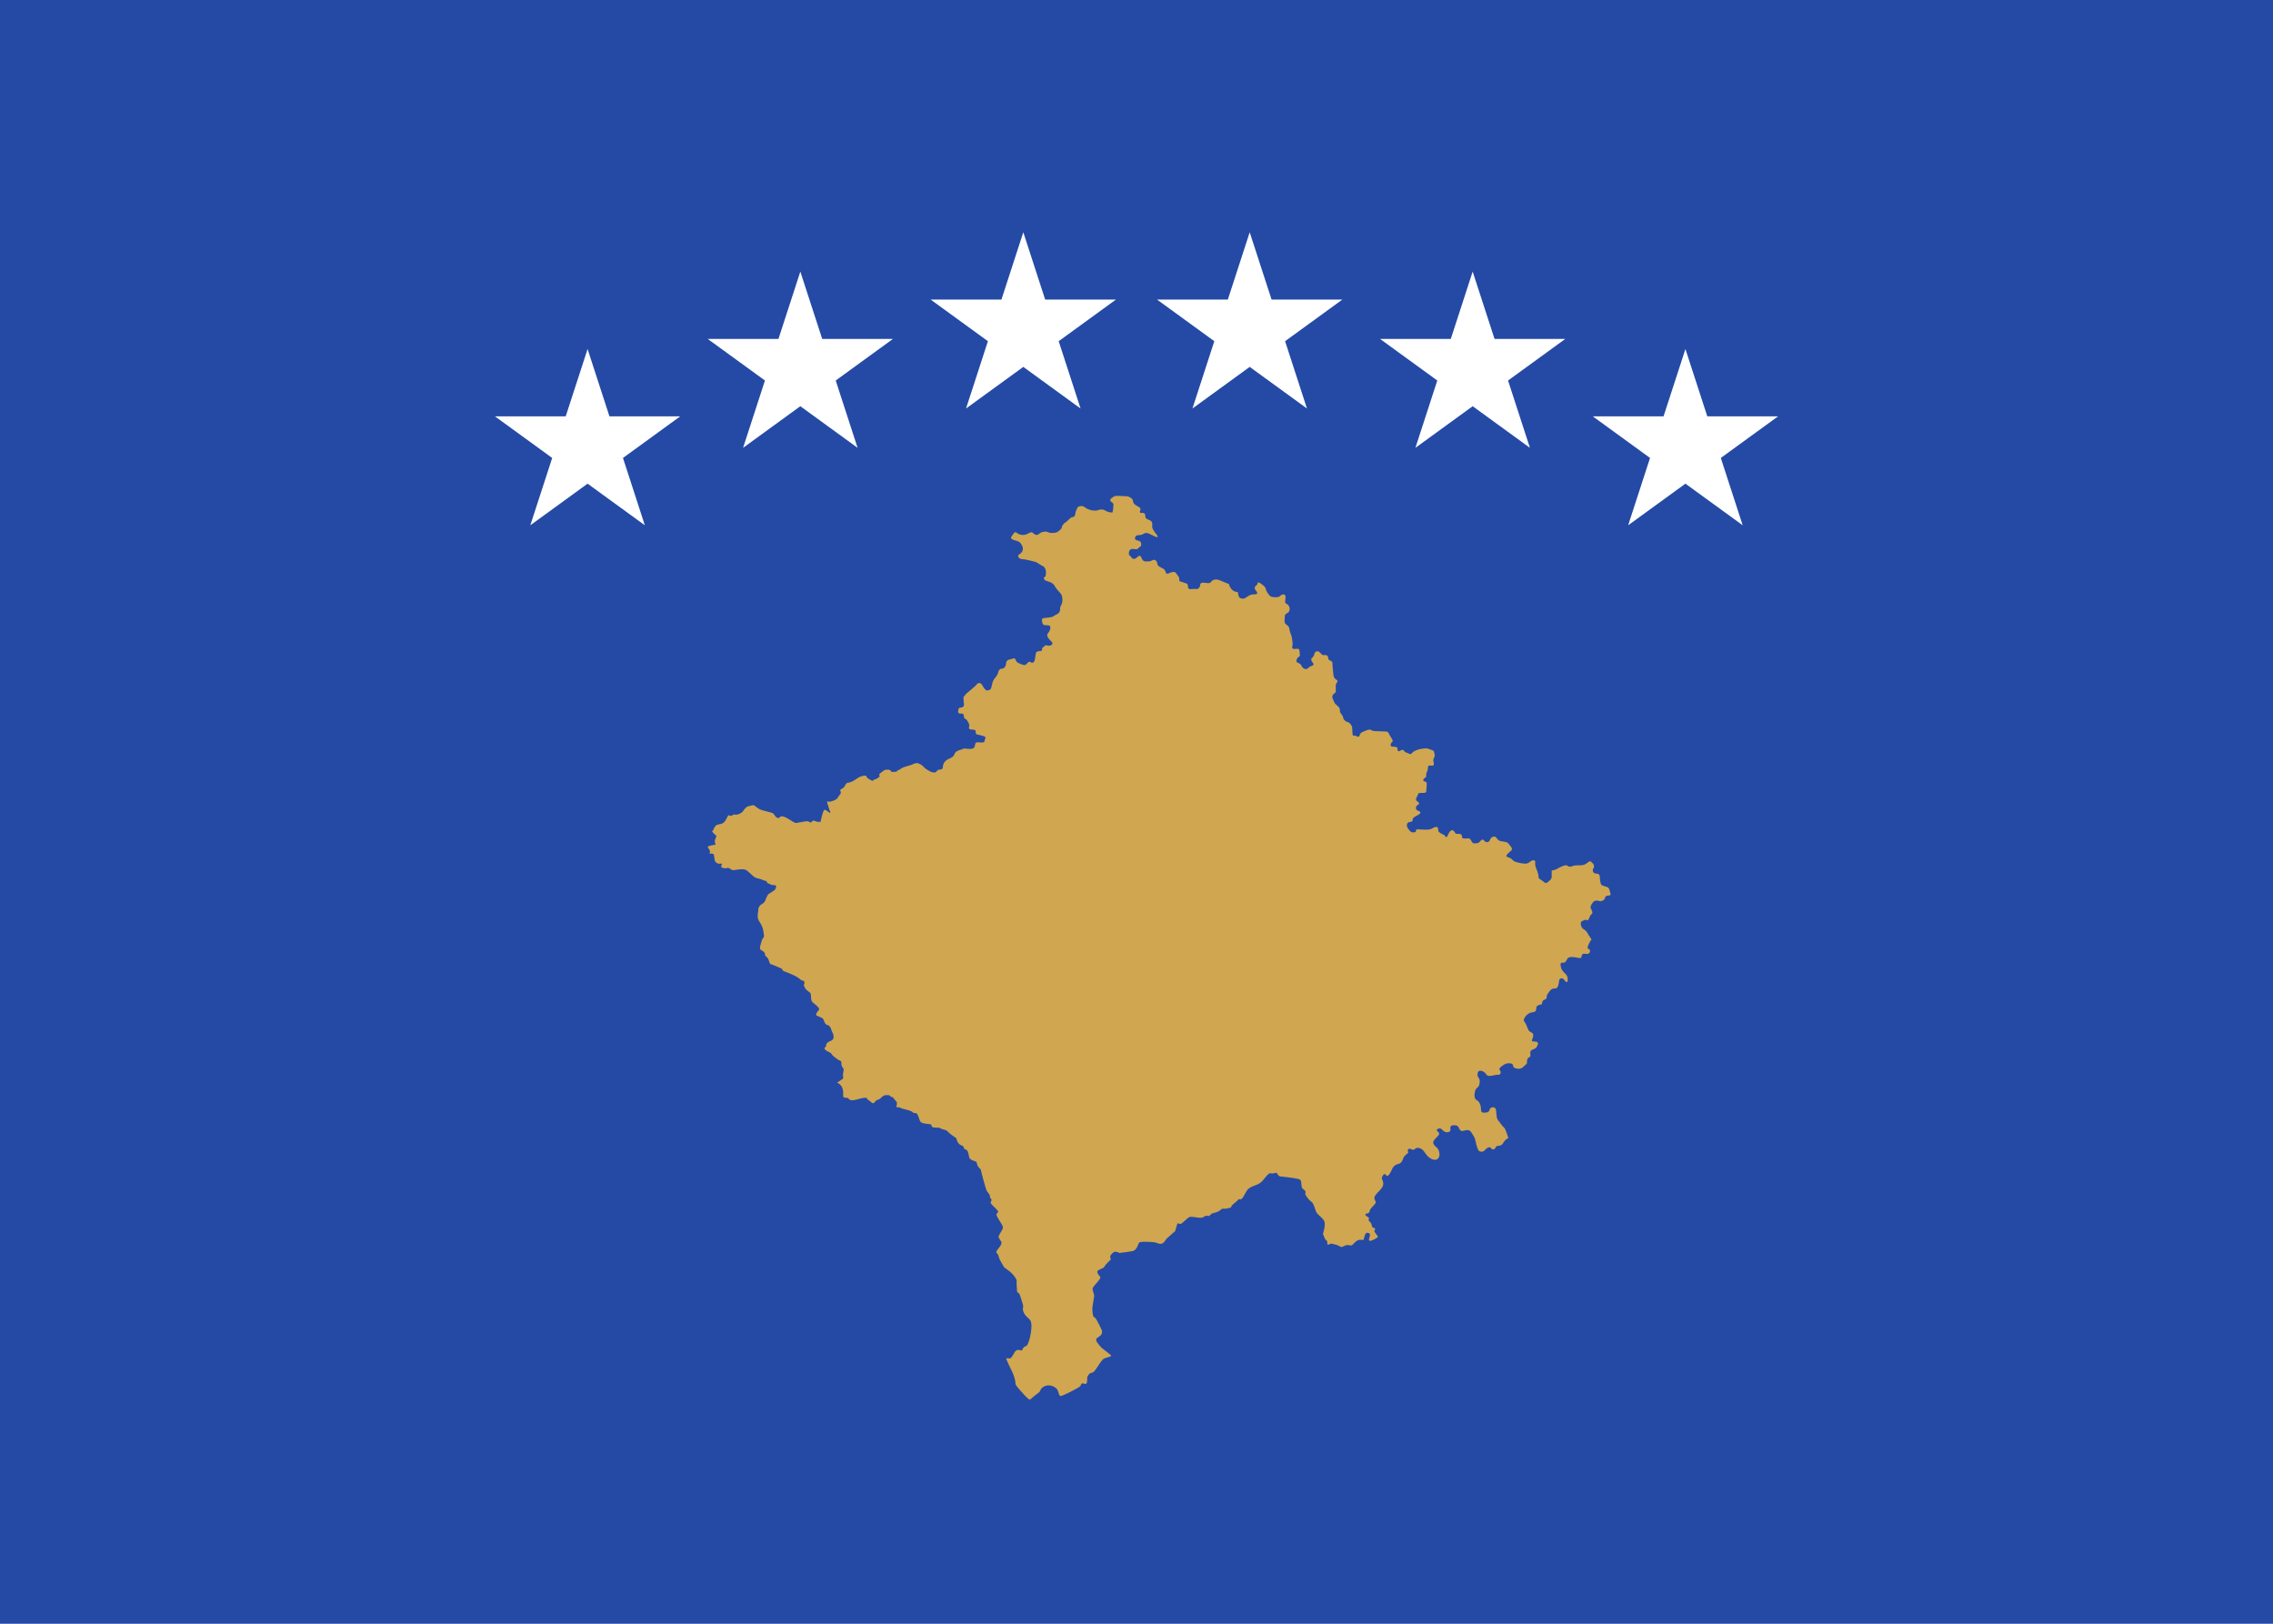
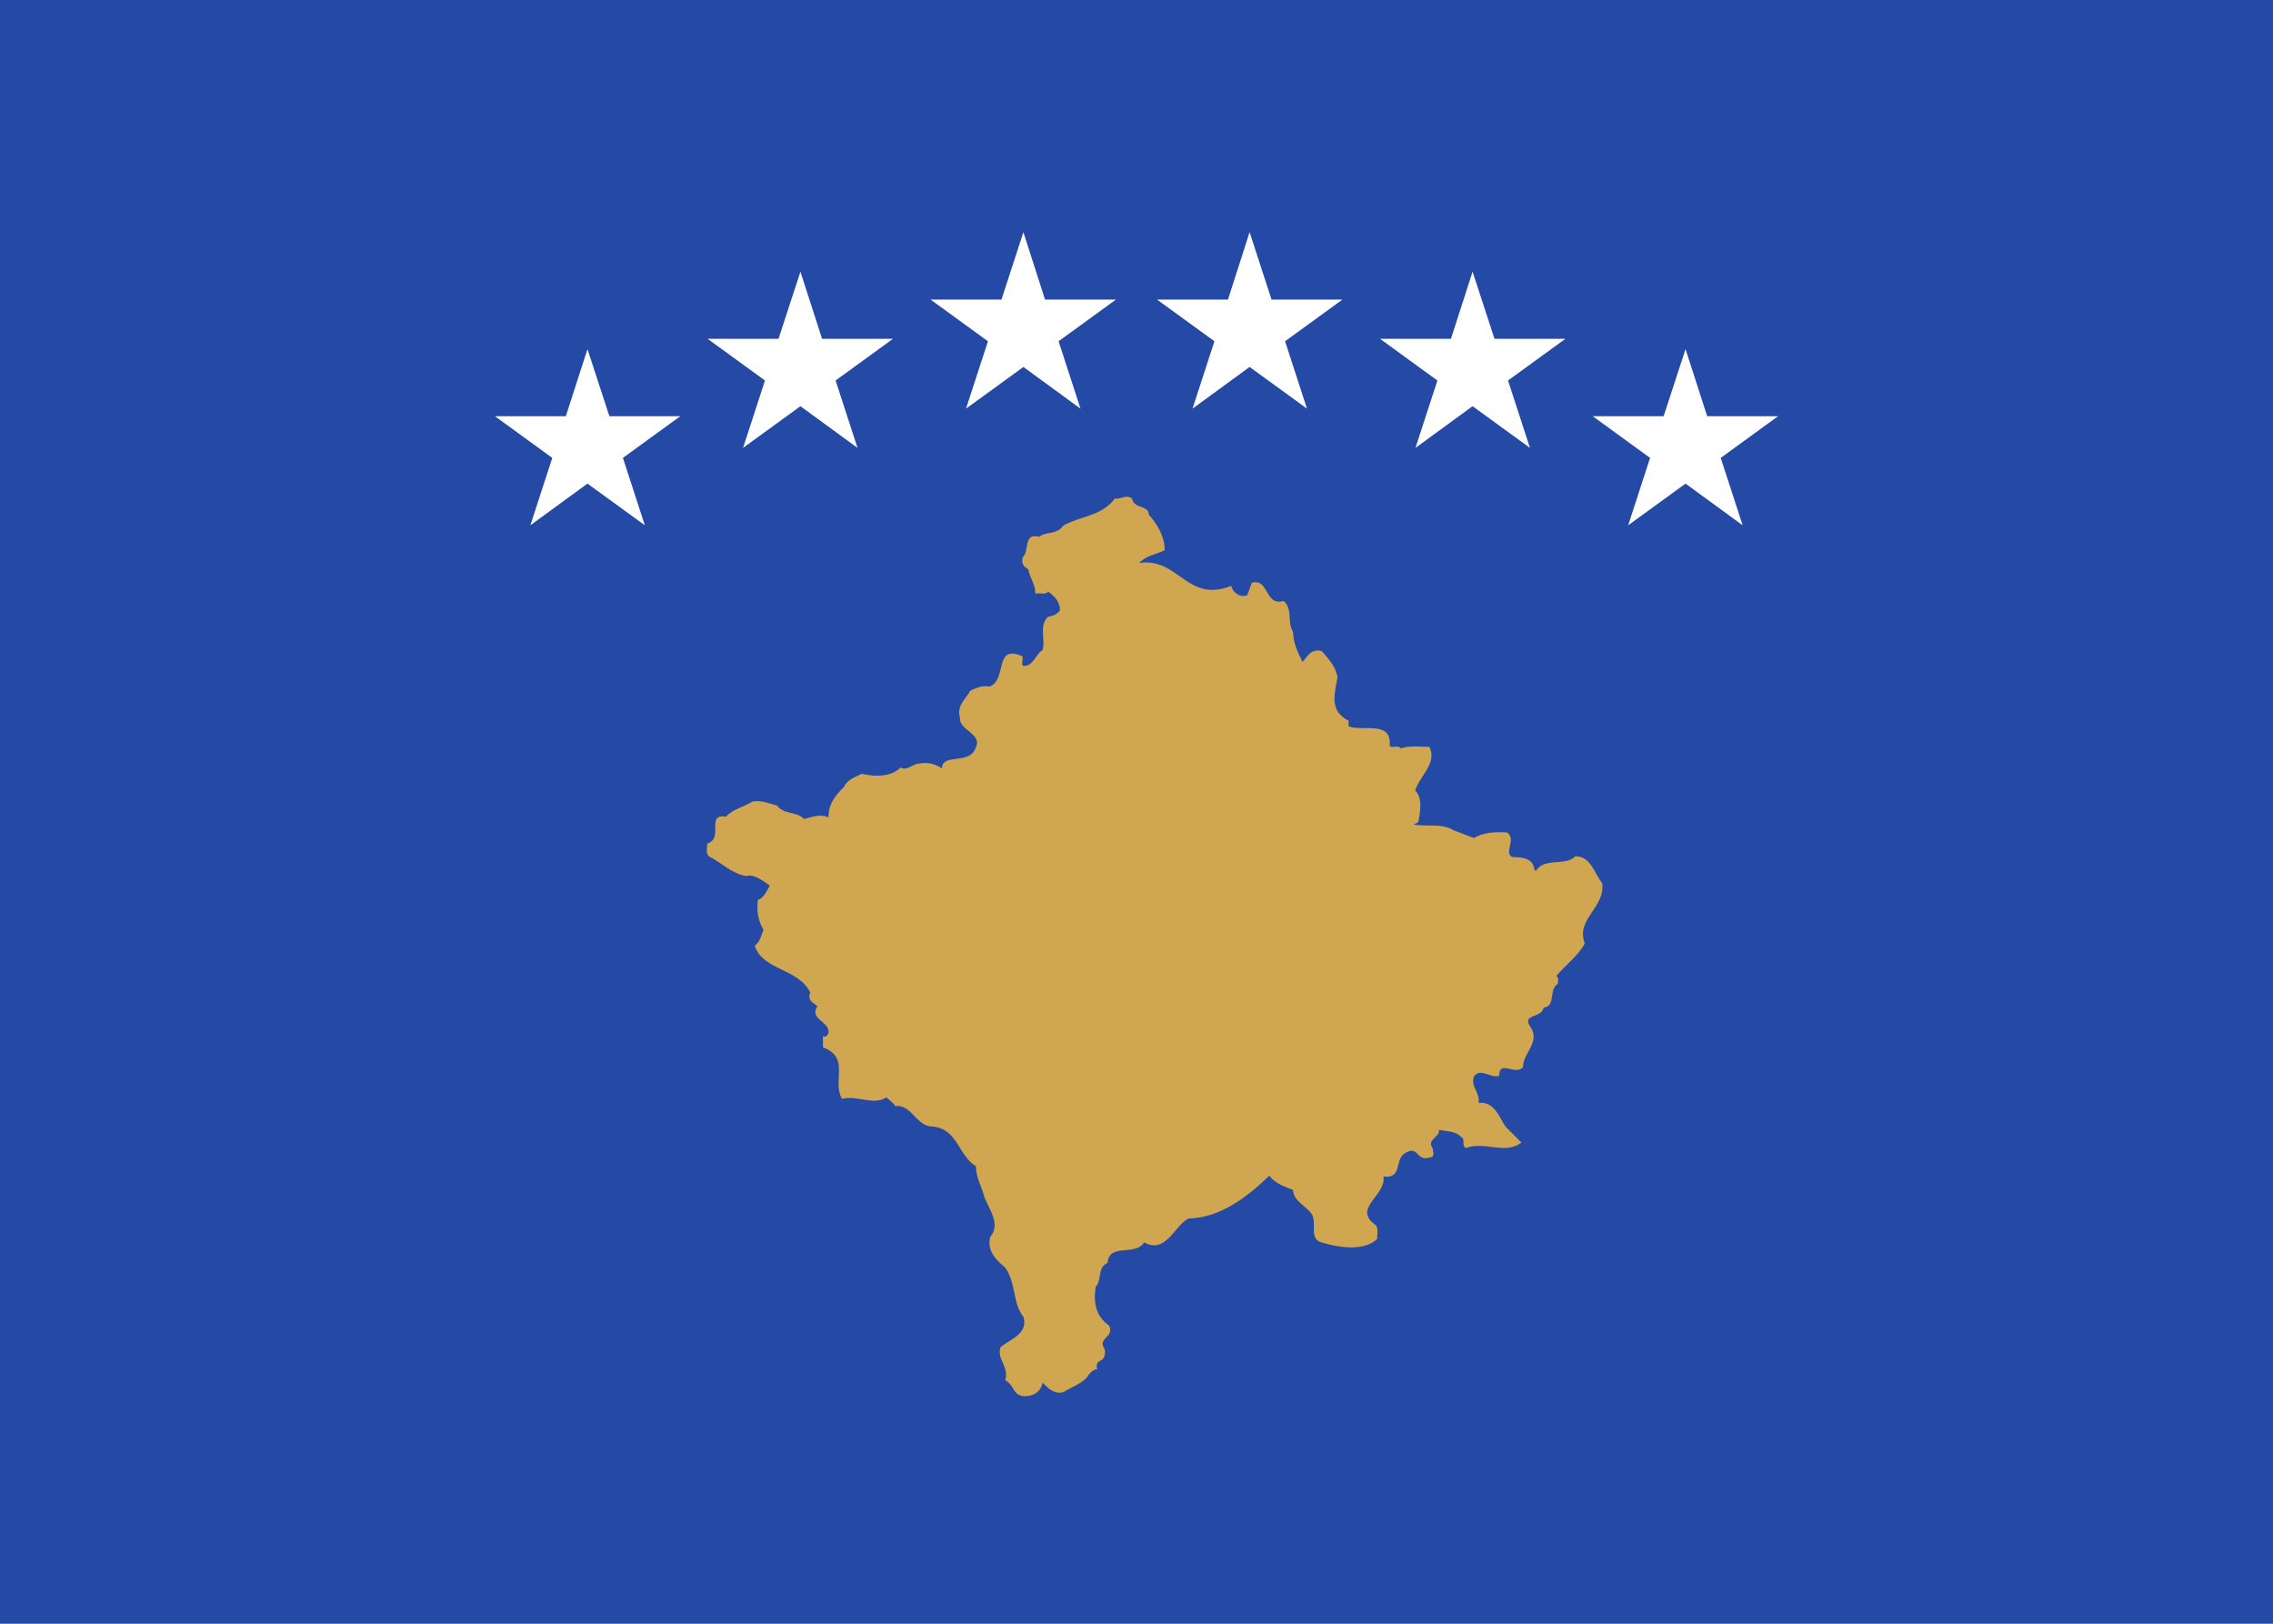
- <svg xmlns="http://www.w3.org/2000/svg" xmlns:xlink="http://www.w3.org/1999/xlink" width="350" height="250" viewBox="0 0 840 600">
-   <defs>
-     <path id="a" d="M0-36l21.16 65.125-55.398-40.25h68.476l-55.398 40.25z" fill="#fff" />
-   </defs>
+ <svg xmlns="http://www.w3.org/2000/svg" width="350" height="250" viewBox="0 0 840 600">
  <path fill="#244aa5" d="M0 0h840v600H0z" />
-   <path fill="#d0a650" d="M332.094 284.595s1.558-1.05 2.128-1.19c.57-.14 2.584-.77 2.584-.77s1.292-.665 1.976-.665c.722 0 2.128.77 2.584 1.435.418.665 2.698 1.82 2.698 1.82s1.558.525 1.862 0c.304-.525.988-.91 1.71-.91s.836-.665.836-1.19c0-.525.304-1.19.836-1.82.57-.665 1.71-1.05 1.71-1.05s1.558-.665 1.71-1.575c.152-.91 1.71-1.575 2.584-1.715.836-.14 0-.525 2.28-.28 2.28.28 2.584-.525 2.698-1.19.152-.665 0-1.33 1.444-1.19 1.444.14 2.128.14 2.128-.665 0-.77 1.292-1.19-.988-1.82-2.28-.665-2.128-.14-2.28-1.19-.152-1.05 0-.91-1.558-1.05s-.722-.91-.836-1.715c-.152-.77-.57-1.19-.836-1.715-.304-.525-1.14-.525-1.14-1.295 0-.77-.152-1.19-.988-1.19s-1.14 0-1.14-.77.152-1.435.988-1.435 1.292-.665 1.14-1.435c-.152-.77-.152-2.485-.152-2.485l1.14-1.33s3.42-2.765 3.724-3.29c.304-.525 1.444-.91 1.976.14.57 1.05.836 1.33 1.292 1.82.418.525 1.71.14 1.976-.385.304-.525.418-2.45 1.178-3.5.76-1.015 1.292-1.54 1.482-2.38.19-.84.57-1.54 1.482-1.54s1.482-1.19 1.482-1.89.38-1.365 1.482-1.54c1.102-.175 1.672-.84 2.052.175.38 1.015.76 1.015 1.482 1.365.76.35 1.862.84 2.394.35.57-.525.836-1.365 1.672-.84.798.525 1.368 0 1.558-1.015.19-1.015.38-2.38.38-2.38s.19-.7 1.482-.7.38-.84 1.102-1.365c.76-.525.76-1.015 1.672-.7.912.35 2.394-.42 1.672-1.26-.76-.84-2.394-2.205-1.482-3.255.912-1.015 1.292-2.73.38-2.905-.912-.175-2.242.175-2.394-.84-.19-1.015-.57-1.715.57-1.89 1.102-.175 2.964-.175 3.534-.7.57-.525 2.394-.84 2.394-2.38s.57-1.715.76-2.555c.19-.84.19-2.625-.57-3.465-.76-.84-1.862-2.065-2.052-2.555-.19-.525-.912-1.365-2.052-1.715-1.102-.35-2.052-.525-2.052-1.365s.76.175.76-2.065c0-2.205-1.482-2.555-1.482-2.555l-2.242-1.365s-3.952-1.05-5.016-1.05-2.28-1.12-1.064-1.82c1.216-.7 1.52-1.96 1.064-2.94-.456-.98-.76-1.68-2.432-2.1-1.672-.42-2.128-.84-1.368-1.82.76-.98.912-1.68 1.824-.98s2.432.98 3.648.42c1.216-.56 1.672-.98 2.28-.42.608.56 1.368 1.12 2.28.28.912-.84 2.584-.98 3.344-.56.76.42 2.584.28 3.192 0 .608-.28 1.824-1.26 1.824-1.82s.76-1.54 1.52-1.96c.76-.42 1.672-1.82 2.432-1.82s1.064-.84 1.064-1.4c0-.56.608-1.68.76-2.1.152-.42 1.672-1.015 2.736-.14 1.064.84 2.432 1.12 2.432 1.12s1.52.28 2.28 0c.76-.28 1.824-.56 2.888.14 1.064.7 2.584.7 2.584.7s.304-1.12.304-1.68c0-.56.304-1.54-.304-1.96-.608-.42-1.368-.98-.152-1.82 1.216-.84 1.216-.7 2.432-.7s1.976.14 2.888.14c.912 0 2.432.84 2.432 1.68s.608 1.4 1.368 1.82c.76.42 1.672.84 1.368 1.54-.304.7-.304 1.26.608 1.12.912-.14 1.216.42 1.216 1.12 0 .7.304 1.12 1.216 1.4.912.28 1.368.84 1.368 1.54 0 .7-.152 1.12.152 1.82s1.216 1.82 1.216 1.82 1.672 1.96-.456.98-2.584-1.4-3.344-1.26c-.76.14-1.216.56-1.216.56s-1.064.28-1.824.28-1.52 1.54-.304 1.82 1.672.56 1.672 1.54-.456.7-1.064 1.4c-.608.7-1.064.28-2.128.28s-1.368.84-1.368 1.68.456.7.912 1.4 1.216.84 1.976.14 1.368-1.12 1.824.14c.456 1.26 1.064 1.26 1.976 1.26.912 0 1.216 0 1.976-.42s1.672 0 1.824 1.12c.152 1.12.912 1.26 1.672 1.68.76.42 1.216.7 1.368 1.4.152.7.608.98 1.368.56.76-.42 1.976-.7 2.432-.14.456.56 1.216 1.68 1.216 1.68l.152 1.4 2.888.98s.304.7.304 1.26.456.84 1.216.7 2.128 0 2.128 0 1.064-.42 1.064-1.26c0-.84.456-1.12 1.216-1.12s2.432.56 2.888-.28c.456-.84 1.824-1.12 2.888-.7 1.064.42 3.8 1.54 3.8 1.54s-.304.14.608 1.54c.912 1.4 2.584 1.4 2.584 1.4s.152 1.26.456 1.82c.304.56 1.672.84 2.432.28.76-.56 1.824-1.26 2.736-1.26.912 0 1.52 0 1.52-.56s-.912-.98-.912-1.82c0-.84.912-.84 1.064-1.68.152-.84 1.064 0 1.672.42.608.42 1.368 1.12 1.368 1.68 0 .56 1.216 2.52 1.976 2.8.76.28 2.736.42 3.344-.28.608-.7 2.128-.98 1.976.7-.152 1.68-.456 1.82.608 2.38 1.064.56 1.216 2.52.304 3.08-.912.56-1.216.7-1.216 1.68s-.304 2.1.456 2.66 1.216.98 1.216 1.54.912 3.08.912 3.08.456 2.52.304 3.08c-.152.56-.456 1.54.912 1.4 1.368-.14 1.672-.14 1.672.98s.456 1.54-.304 1.96c-.76.42-1.216 1.82-.456 2.1s1.368.7 1.52 1.26c.152.56 1.368 1.54 2.128.98s.912-.84 1.52-.98 1.064-.56.456-1.26c-.608-.7-.76-1.4-.152-1.82.608-.42.912-1.82.912-1.82s.912-1.26 1.976 0 1.216.84 1.976.84 1.064.7 1.064 1.4 1.52.56 1.52 1.68c0 1.12.304 3.78.304 3.78s0 1.54.912 2.1.76.7.304 1.4-.304 1.82-.304 2.38c0 .56.304.84-.456 1.4-.76.56-1.064 1.26-.608 2.1.456.84.304 1.4 1.52 2.38s1.064 1.4 1.064 2.1c0 .7 1.216 1.68 1.216 2.38s.912 1.54 1.672 1.68c.76.14 1.672 1.4 1.672 2.1 0 .7.152 2.52.152 2.52s-.152.42.76.42 1.52.98 1.824-.14c.304-1.12 1.216-1.26 1.824-1.54.608-.28 1.824-.84 2.432-.42.608.42 1.368.42 1.976.42.608 0 3.496.14 3.496.14s.76-.14 1.216.98c.456 1.12 1.824 2.38 1.064 2.94s-.76 1.68.152 1.68 1.824 0 1.824.7.152 1.26.912.84c.76-.42 1.216-.56 1.52 0 .304.56.912.56 1.672.98.76.42 1.064.14 1.52-.42.456-.56 2.28-1.12 2.28-1.12s2.432-.56 3.344-.28c.912.28 2.128.84 2.128.84s.608 1.4.304 2.24c-.304.84-.608.7-.304 1.96s-.304 1.4-.912 1.26c-.608-.14-1.216-.14-1.216.98s-.608 1.4-.608 2.38 0 .84-.608 1.26c-.608.42-.76 1.12.152 1.26.912.14.608 1.12.608 1.68 0 .56-.152 1.82-.152 1.82s.152.7-.912.7-1.976-.14-2.128.56c-.152.7-1.368 1.82-.304 2.52s.76 1.12.152 1.4c-.608.28-1.064 1.68.152 2.1 1.216.42 1.064.84.304 1.4-.76.56-2.28.98-2.28 1.82 0 .84-.304.84-1.216.98-.912.14-1.368 1.26-.304 2.66 1.064 1.4 1.368 1.12 2.128 1.12s.76-1.12.76-1.12 2.584.14 3.344.14c.76 0 1.824 0 2.432-.42.608-.42 2.28-1.12 2.28.14 0 1.26.304 1.12 1.064 1.68.76.56.912.14 1.52.98s.76.14 1.216-.84c.456-.98 1.368-1.96 2.128-.84s.76.84 1.672.84c.912 0 1.216.42 1.216 1.12 0 .7.912.7 1.976.56 1.064-.14 1.216.56 1.672 1.26.456.7.608.56 1.216.56s1.216 0 1.672-.56c.456-.56 1.064-1.26 1.672-.42.608.84 1.824.7 2.128-.28.304-.98 1.672-1.82 2.432-.7s1.368 1.12 2.128 1.26c.76.14 1.824.14 2.28.84.456.7 1.976 1.82.912 2.66-1.064.84-2.28 1.96-1.368 2.24.912.28 1.52.56 2.128 1.26.608.7 2.584.98 3.496 1.12.912.14 1.672.28 2.736-.56 1.064-.84 2.128-.84 1.976.28-.152 1.12.456 2.38.456 2.38s.76 1.82.76 2.52-.152.84 1.216 1.68c1.368.84 1.216 1.4 2.28.56 1.064-.84 1.368-1.26 1.368-1.96v-2.24s1.52-.28 2.128-.7c.608-.42 3.04-1.68 3.648-1.12.608.56 1.368.42 1.976.14.608-.28 1.824-.28 2.432-.28.608 0 1.672.14 2.888-.84s1.216-.7 1.976 0 .76 1.54.304 2.1 0 1.82 1.064 1.82 1.368.56 1.368 1.26.152 1.68.304 2.24c.152.56.152.84 1.824 1.26 1.672.42 1.368 1.4 1.672 2.1.304.7.304 1.26-.608 1.26-.912 0-1.216.42-1.368 1.12-.152.7-1.52.98-1.52.98l-1.368-.28s-.912 0-1.368.56c-.456.56-1.368 1.68-.76 2.66.608.98.608 1.54 0 1.96-.608.42-.912 2.52-1.52 2.1-.608-.42-1.368.14-1.976.42-.608.28-.456 2.24.76 2.94 1.216.7 1.52 1.68 1.52 1.68l1.368 2.1s-.456.42-.76 1.12c-.304.7-1.216 2.1-.304 2.38.912.28.456 1.82-.456 1.82s-1.976-.42-2.128.7c-.152 1.12-.608.84-1.52.7s-3.192-.7-3.8.42c-.608 1.12-.76 1.54-1.824 1.4-1.064-.14-.608 1.68-.304 2.38s1.368 1.68 1.368 1.68.912.7.912 2.1c0 1.4-.608 1.26-1.216.28s-1.824-.84-1.976.28c-.152 1.12-.304 2.8-1.368 2.8s-1.52.28-1.976.84c-.456.56-1.216 1.54-1.216 2.1s-.152 1.12-.912 1.26c-.76.14-.912 1.68-.912 1.68s-1.824.28-1.976.98c-.152.7.152 1.82-1.368 1.96-1.52.14-2.432 1.12-2.888 1.82-.456.7-.608 1.26 0 1.96s1.064 2.94 1.824 3.36c.76.42 1.368.56 1.216 1.68-.152 1.12-1.064 1.96.152 1.96s1.976.28 1.52 1.26c-.456.98-.456 1.12-1.368 1.54-.912.42-1.368.42-1.368 1.54s.304 1.12-.456 1.54c-.76.42-.76.98-.76 1.82 0 .84-.304.56-1.216 1.54-.912.98-2.128.98-2.888.7-.76-.28-.912-.28-1.064-1.12-.152-.84-1.52-.84-2.28-.7-.76.14-1.824.98-1.824.98s-1.368.84-.76 1.54c.608.7.304 1.82-.76 1.68-1.064-.14-3.496 1.12-4.256-.14-.76-1.26-2.888-2.1-3.192-.42-.304 1.68.912 1.54.76 3.22-.152 1.68-.456 1.68-1.064 2.24-.608.56-.608.98-.76 1.68-.152.7-.304 2.24.76 2.8 1.064.56 1.52 2.1 1.52 2.94 0 .84 0 1.68 1.064 1.68s1.976-.14 2.128-1.12c.152-.98 2.28-1.54 2.432.42.152 1.96.152 2.94.912 3.78.76.84 1.368 1.96 1.976 2.38.608.42 1.634 3.99 1.634 3.99-1.482.315-1.862 2.24-2.812 2.625-.532.21-1.102.035-1.596.385-.38.28-.38.805-.912 1.05-1.102.49-.912-1.225-2.242-.595-1.216.56-1.33 1.96-3.078 1.365-.912-.315-1.482-3.885-1.748-4.725-.152-.49-1.102-1.96-1.406-2.415-1.026-1.54-3.078 0-3.724-.455-1.026-.7-.57-1.89-2.128-2.03-3.154-.21-.912 1.925-2.242 2.415-2.546.91-2.546-2.38-4.446-.875-.722.56 1.14.91.684 1.89-.38.805-2.242 2.03-2.128 2.975.152 1.295 1.558 1.68 1.976 2.765 1.14 2.87-.76 4.865-3.61 2.625-1.596-1.26-1.9-3.605-4.37-3.43-.57.035-.76.63-1.33.7-.57.035-1.026-.525-1.634-.35-.912.315-.114.945-.304 1.47 0 0-1.216 1.015-1.406 1.295-.684.91-.456 1.715-1.444 2.45-.836.63-1.482.245-2.394 1.225-.95 1.015-1.026 2.52-2.242 3.5-.608.49-1.026-1.47-1.786-.175-.114.175-.228.35-.304.525-.19.385-.228.56-.038.98 1.596 3.08-1.748 4.235-2.774 6.405-.456.91.798 1.75.304 2.45-.342.525-1.824 1.96-1.938 2.275-.114.315-.266 1.015-.532 1.26-.266.28-1.178.14-1.254.56-.076.49.95.875 1.216 1.19.342.385-.152.91-.038 1.015 1.71 1.715.684 1.19 1.558 2.695.114.21.646-.175.836.385.19.525-.418.49-.19 1.085.038.175 1.254 1.75 1.254 1.785.076.525-2.318 1.61-2.85 1.61-1.444.035 1.254-2.975-1.102-2.975-1.026 0-1.102 2.345-1.368 2.59-.114.105-1.064 0-1.292 0-1.52 0-2.508 1.89-3.116 2.065-.38.14-1.216-.21-1.862-.105-.608.105-1.33.7-1.9.7-.38 0-.57-.245-.874-.42-.684-.385-1.938-.56-2.698-.805-.418-.14-1.216.525-1.482.35-.494-.315.342-1.19-.798-1.82-.152-.07-.988-2.1-.95-2.205.38-1.33.798-2.765.608-4.165-.228-1.435-2.47-2.66-3.078-3.815-.456-.875-.874-3.185-1.748-3.78-.95-.63-1.824-1.855-2.318-2.8-.152-.28.304-.77-.038-1.26-.38-.525-1.102-.735-1.292-1.435-.152-.56 0-2.38-.646-2.765-.722-.42-5.358-.98-6.498-1.085-.608-.035-1.064-.035-1.52-.49-.19-.175-.494-.91-.646-.91-.456-.035-.988.21-1.444.245-.342.035-.912-.21-1.216 0-1.482 1.015-1.862 2.31-3.268 3.395-1.444 1.085-3.04 1.05-4.484 2.31-.912.805-1.52 2.73-2.432 3.64-.38.385-.988 0-1.14.175-.76.945-1.824 1.505-2.584 2.38-.152.175-.114.525-.304.665l-1.634.42c-.418.07-1.216-.035-1.558.07-.76.245-.722 1.05-3.306 1.575-.19.035-.532.21-.684.315-.304.21-.532.525-.836.735-.19.14-.76-.105-1.102-.07-.646.105-1.026.665-1.634.735-1.368.175-3.572-.63-4.636-.21-.646.245-2.432 2.24-3.078 2.45-.418.14-.722-.035-1.178-.21-.228.28-.76 2.45-.95 2.94 0 .035-2.926 2.485-3.154 2.765-.38.42-.532.875-.988 1.33-.304.315-.798.595-1.292.595-.608 0-1.52-.455-2.09-.56-1.102-.175-4.408-.315-5.396-.105-1.026.21-.722 3.15-3.268 3.43-1.482.175-2.85.455-4.37.595-.152 0-1.064-.63-1.976-.385-.342.105-1.444 1.225-1.444 1.575v.63c0 .105.304.49.266.525-.57.665-1.862 1.715-2.28 2.485-.114.21-.266.455-.456.595-.342.245-2.09.91-2.242 1.225-.418 1.05 1.216 2.03 1.064 2.45-.456 1.365-2.28 2.66-2.85 3.92-.228.525.608 2.275.57 2.87-.19 1.645-.76 3.745-.684 5.355 0 .315.228 1.96.342 2.135.19.315.608.49.874.77s2.28 4.2 2.356 4.62c.38 2.905-3.838 1.89-1.406 4.795.38.455.684.945 1.102 1.33.532.525 3.648 2.8 3.686 3.045.076.42-2.508.84-2.964 1.295-1.216 1.19-2.242 3.395-3.42 4.62-.722.77-1.368-.07-2.318 1.715-.342.665 0 2.17-.418 2.59-.608.63-1.102-.21-1.71.07-.266.105-.418.875-.684 1.085-.684.595-6.764 3.815-7.334 3.535-.304-.14-.646-1.155-.684-1.47-.076-.35-.456-1.12-.76-1.365-1.558-1.33-3.952-1.575-5.472.035-.38.42-.418 1.05-.912 1.47-.836.7-1.786 1.33-2.584 2.03-.152.14-.608.665-.798.63-.608-.07-2.09-1.75-2.47-2.205-.684-.805-2.66-2.73-2.85-3.64 0-3.115-2.432-6.37-3.458-9.415l1.52.035c1.71-1.155 1.216-3.99 4.294-2.87.38-.525.342-1.085 1.064-1.47.266-.14.76-.28.912-.525 1.026-1.575 2.242-7.595 1.178-9.135-.95-1.4-1.938-1.33-2.698-3.64-.228-.63.19-1.365 0-2.065-.152-.56-1.178-3.885-1.33-4.13-.19-.28-.836-.63-.874-.805-.038-.28-.266-3.885-.152-4.165-1.026-2.8-4.484-4.585-4.674-4.9-.418-.665-.836-1.54-1.292-2.275-.532-.875-.532-1.33-.836-2.17-.114-.385-.684-.7-.722-1.12-.076-.735 2.014-2.275 1.938-3.57-.038-.42-1.33-1.68-1.064-2.38.266-.735 1.596-2.38 1.558-3.185-.076-1.085-2.09-3.43-2.356-4.585-.114-.56.798-1.015.57-1.4-.266-.49-2.394-2.415-2.736-2.975-.266-.42.798-.98.038-1.75-.684-.7-.114-.455-.304-1.05-.228-.665-.988-1.26-1.292-1.96-.266-.595-2.09-7.175-2.052-7.56-.304-.455-.836-.84-1.102-1.295-.266-.455-.38-1.33-.608-1.68-.038-.035-2.052-.63-2.432-1.225-.304-.49-.38-2.1-.912-2.905-.266-.385-.684-.315-.988-.595-.266-.21-.228-.595-.418-.84-.608-.84-1.824-.07-2.66-3.15-1.102-.77-2.128-1.435-3.078-2.38-.19-.175-.304-.385-.532-.49-.76-.315-1.9-.42-2.546-.98-.38 0-2.394-.07-2.622-.21-.228-.14-.456-1.015-.608-1.05-1.064-.21-2.812-.105-3.724-.875-.722-.63-.874-3.675-2.166-3.255-.152-.07-.342-.14-.532-.105-.836-1.085-3.724-1.225-4.902-1.925-.342-.21-1.444-.035-1.444-.35.266-.595.19-1.085.228-1.68-.646-.63-1.064-1.365-1.52-1.82-1.102-.245-.684-.35-1.368-.77-1.9-.14-2.09.175-3.306 1.295-.304.28-.912.35-1.292.56-.646.35-.836 1.505-1.748.98-.304-.175-.494-.455-.722-.665-.532-.455-.836-.21-1.102-1.05-1.558-.84-5.852 2.065-6.878.035-.722-.385-1.254.105-1.862-.525-.304-.315.836-3.815-2.28-5.25.722-.56 1.482-.945 2.166-1.47.19-.385-.038-.98-.038-1.365 0-.595.38-1.75.266-2.17-.114-.42-.57-.77-.722-1.26-.19-.49.038-1.12-.228-1.645-.19-.14-.76-.49-.988-.49-.798-.665-1.672-1.085-2.318-1.89-.152-.175-.266-.49-.456-.63-.57-.42-2.432-.98-2.356-1.855.038-.28.418-.315.532-.595.114-.35.038-.805.304-1.12.874-1.19 2.812-.665 2.508-2.87-.152-.98-.836-1.82-1.026-2.87-.342-.245-.38-.665-.684-.91-1.9-.175-1.634-2.135-2.318-2.59-2.014-1.365-3.572-.525-1.33-3.22.304-.875-1.938-2.275-2.394-2.765-.798-.77-.418-2.38-.722-3.22-.152-.42-1.482-1.155-1.9-1.75-.114-.175-.456-1.085-.646-1.19l.038-.28c.418-.315.19-.945.076-1.365-.266-.245-.836-.175-1.026-.35-1.824-1.645-4.028-2.38-6.422-3.325-.646-.245-.456-.77-.988-1.015-.456-.21-3.686-1.645-3.914-1.575-.38-.105-.646-1.54-.912-1.995-.228-.42-1.14-1.19-1.14-1.225.076-1.33-.76-1.505-1.786-2.205.076-.175-.114-.595-.114-.805 0-.175.684-2.485.798-2.8.19-.49.836-.945.722-1.505-.152-.875-.266-2.24-.57-3.01-1.026-2.73-2.242-2.38-1.596-5.95.152-.735-.114-1.155.456-1.82-.076-.035.266-.385.304-.455.342-.315 1.292-.84 1.482-1.085.57-.77.912-2.52 1.634-3.08.532-.42 2.052-1.225 2.318-1.575.228-.28.57-1.155.38-1.505-.532-.315-1.064-.175-1.596-.245-.19-.035-.874-.525-1.406-.63-.152-.175-.418-.385-.418-.63l-.228-.21c-.608-.07-1.292-.455-1.824-.63-.684-.28-1.634-.315-2.28-.7-1.216-.7-2.584-2.625-3.762-2.905-1.596-.35-2.622.14-4.142.21-.988.07-.988-.525-1.786-.77-1.064-.315-.266.56-2.698-.21-.304-.245.152-1.085.19-1.4-.38-.105-.836.105-1.292 0-2.014-.49-1.254-2.31-1.786-3.5-.228-.28-1.064-.21-1.444-.245-.114-.035-.152-.21-.114-.28l.19-.14c.342-.525-.874-1.855-.836-2.03.076-.42 2.546-.805 2.888-.84.114-.315-.228-.595-.266-.91-.076-.7.38-1.61.608-2.24l-.076-.21c-.684-.385-.912-.945-1.52-1.4.038-.315.456-.525.532-.84 1.178-3.255 3.002-.665 4.598-3.675.152-.28.608-1.015.76-1.505l.304-.07c.304.07.722.315 1.026.21.228-.315.722-.42 1.102-.525l.57.14c2.964-.63 2.28-1.715 3.99-2.94.456-.315 1.786-.455 2.394-.665.646.28 1.558 1.295 2.774 1.75.874.35 3.876.98 4.37 1.26.646.35.76 1.19 1.33 1.505 1.71.91.722-.63 2.356-.315 1.672.35 3.04 1.715 4.598 2.38.266.105.912-.035 1.216-.105.494-.105 3.154-.595 3.42-.49.304.105.76.385 1.064.455.38.07.684-.735.95-.7 1.14.175 1.178.63 2.698.49.076 0 .798-4.27 1.52-4.48.418-.105 1.558 1.015 1.9 1.085.57.14-.038-.875-.076-.945-.152-.35-.95-2.975-.912-3.22.038-.14.76.21 1.102.105.836-.28 1.976-.49 2.584-1.155.076-.07 1.368-1.925 1.406-1.995.076-.315-.342-1.05-.152-1.295.19-.21.912-.49 1.254-.84.494-.49.57-1.33 1.254-1.68 2.698-.245 3.648-2.345 6.08-2.625.152 0 .684-.105.798-.07l.494.805c.152.21 1.786 1.19 2.052 1.12.228-.035.342-.42.57-.49.494.07 1.862-.77 2.014-1.19.038-.07-.304-.49-.152-.77.114-.21 1.824-1.47 2.09-1.61.608 0 1.254-.14 1.824.07.342.14.38.665.76.735.418.035 1.178-.14 1.482-.07.342.07.494-.63.912-.665z" />
-   <g id="b">
-     <use xlink:href="#a" x="461.835" y="121.826" />
-     <use xlink:href="#a" x="544.233" y="136.356" />
-     <use xlink:href="#a" x="622.857" y="164.972" />
-   </g>
-   <use xlink:href="#b" x="-840" transform="scale(-1 1)" />
+   <path d="M424.541 190.135c3.515 4.101 5.868 8.2 5.868 13.185-2.951 1.459-7.028 2.054-9.381 4.69 14.651-2.055 17.57 14.934 33.978 8.487.596 2.353 2.95 4.407 5.867 3.519l1.757-4.68c6.432-1.756 4.675 8.785 11.731 6.73 3.517 2.934 1.164 7.907 3.517 11.437 0 4.094 1.758 7.608 3.513 11.122 1.759-2.04 2.92-4.974 7.028-4.095 2.919 3.217 5.272 6.15 5.865 9.664-1.19 6.745-2.947 12.596 4.08 16.11v2.054c4.707 2.055 15.249-2.054 15.249 6.15-.598 2.934 2.917.298 4.109 2.055 2.919-1.177 7.028-.58 10.541-.58 2.919 6.15-3.513 10.541-5.27 16.11 2.917 2.919 1.757 8.204 1.161 11.702l-1.758.879c4.675.878 10.54-.565 14.652 2.07l7.624 2.918c3.513-2.038 7.593-2.352 12.298-2.038 3.514 2.636-1.191 7.027 1.758 9.067 4.11 0 7.624.597 8.189 4.111l.595 1.16c2.919-5.271 11.138-1.758 14.653-5.552 5.866 0 7.026 6.432 9.944 9.946 1.193 9.097-9.944 13.209-6.431 22.275-2.353 4.391-7.028 7.907-10.541 12.016 1.16.596.564 2.04.564 2.918-3.514 2.071-.564 8.22-5.271 8.787-.565 3.826-7.593 2.352-5.27 6.46 4.704 6.15-2.323 9.947-2.323 15.531-2.95 3.231-8.816-2.95-8.816 3.231-3.514.878-7.027-3.23-9.35.284-1.19 4.11 2.323 5.553 1.758 9.663 5.836-.597 7.593 5.27 9.946 8.785l5.867 5.866c-5.867 4.675-13.491-.597-20.52 2.039-1.757-.878 0-3.2-1.757-4.078-1.758-2.072-5.27-2.072-8.189-2.638.565 2.638-4.705 3.515-2.352 6.715 0 .878 1.16 3.514-1.162 3.514-4.706 1.475-4.11-4.078-8.22-2.04-5.27 2.04-1.16 9.947-8.784 9.068 1.16 7.06-11.703 11.735-2.919 17.884 1.16 1.162.565 3.514.565 5.27-5.272 4.707-14.623 2.95-20.488 1.192-4.706-1.191-1.757-7.058-3.513-10.258-1.758-2.95-7.028-4.989-7.028-9.099-3.517-1.445-6.463-2.35-8.816-5.271-8.188 7.906-18.163 15.53-29.869 15.812-5.27 2.636-8.219 13.21-16.408 8.815-3.216 5.273-12.895 0-13.476 7.595-3.812 1.474-2.055 6.462-4.392 8.784-.879 5.866 0 10.854 4.973 14.37 2.054 4.391-4.393 4.391-1.758 8.503.597 1.444 0 3.513-.878 4.109-1.757.878-2.337 1.758-1.757 3.514-1.459 0-2.053.878-3.216 2.039-1.475 2.918-6.15 4.392-9.38 6.432-3.217.878-5.57-1.444-7.61-3.514-.596 3.231-3.23 4.989-6.446 4.989-4.691 0-3.812-4.11-7.327-5.867 1.46-5.271-3.23-7.593-1.757-12.3 3.811-2.917 10.244-4.987 8.487-11.136-4.094-4.958-2.635-12.3-6.73-18.166-2.635-2.322-7.027-5.835-5.569-11.42 3.812-4.392 0-9.663-2.054-14.338-.878-3.827-3.216-7.34-3.216-11.734-6.447-3.796-6.746-13.773-15.828-14.651-6.447 0-7.608-8.19-14.056-7.625-.595-1.16-2.054-2.038-3.23-3.2-4.675 3.2-10.542-.878-16.394.565-3.812-6.432 3.216-15.217-7.043-19.045v-4.078c1.177.564 1.757-.598 2.055-1.193.58-4.392-7.327-4.957-4.094-9.946-1.758-1.474-3.812-2.07-2.636-4.988-4.407-9.068-17.585-8.189-20.518-17.287 2.352-2.038 2.352-4.11 3.232-5.866-2.056-3.515-2.636-7.311-2.056-11.107 2.056-.597 3.216-3.231 4.393-5.303-2.636-1.756-5.853-4.391-8.786-3.513-5.27-.878-9.083-4.957-13.773-7.31-1.176-1.162-.58-3.231-.58-4.675 6.447-2.072-.878-11.154 7.028-9.977 2.056-2.635 6.447-3.514 9.665-5.569 3.23-.58 5.866.596 9.082 1.475 2.635 3.499 7.326 2.04 9.96 4.972 2.636-.595 5.868-2.055 9.084-.595 0-4.974 2.338-7.907 5.866-11.422.58-2.04 3.797-3.513 6.432-4.675 4.99 1.162 10.84 1.162 14.37-2.353 2.338 1.474 4.393-1.458 7.028-1.458 3.215-.596 5.851.282 8.204 1.757.283-5.868 10.541-.88 12.597-7.907 2.338-4.691-6.447-6.447-5.867-10.557-1.46-4.691 2.055-7.028 3.811-10.244 2.055-.88 4.393-2.055 7.028-1.475 6.746-2.338 1.474-16.11 12.315-11.122 0 1.46-.596 3.216.282 3.514 3.812 0 4.397-4.396 7.044-5.866 1.16-4.094-1.474-9.082 2.04-12.3 1.757-.297 3.23-.877 4.392-2.352 0-3.216-1.757-4.972-4.393-7.028-.878 1.464-3.216.298-4.686.88 0-3.515-2.044-5.852-2.64-9.084-1.757-.878-2.635-2.337-2.04-4.393 2.636-2.635 0-9.082 6.15-7.62 2.338-2.043 6.447-.584 8.785-4.099 6.15-3.513 14.353-3.513 19.044-9.96 2.055.297 4.393-1.757 6.447 0 .582 3.81 6.151 2.336 6.151 5.858" style="fill:#d0a650" />
+   <path d="m469.9 110.7-8.1-24.9-8 24.9h-26.2l21.2 15.4-8.1 24.9 21.1-15.4L483 151l-8.1-24.9 21.2-15.4zM552.3 125.2l-8.1-24.8-8 24.8H510l21.2 15.4-8.1 24.9 21.1-15.4 21.2 15.4-8.1-24.9 21.2-15.4zM630.9 153.8l-8-24.8-8.1 24.8h-26.2l21.2 15.4-8.1 24.9 21.2-15.4 21.1 15.4-8.1-24.9 21.2-15.4zM386.2 110.7l-8-24.9-8.1 24.9h-26.2l21.2 15.4L357 151l21.2-15.4 21.1 15.4-8.1-24.9 21.2-15.4zM303.8 125.2l-8-24.8-8.1 24.8h-26.2l21.2 15.4-8.1 24.9 21.2-15.4 21.1 15.4-8.1-24.9 21.2-15.4zM225.2 153.8l-8.1-24.8-8 24.8h-26.2l21.2 15.4-8.1 24.9 21.1-15.4 21.2 15.4-8.1-24.9 21.2-15.4z" style="fill:#fff" />
</svg>
